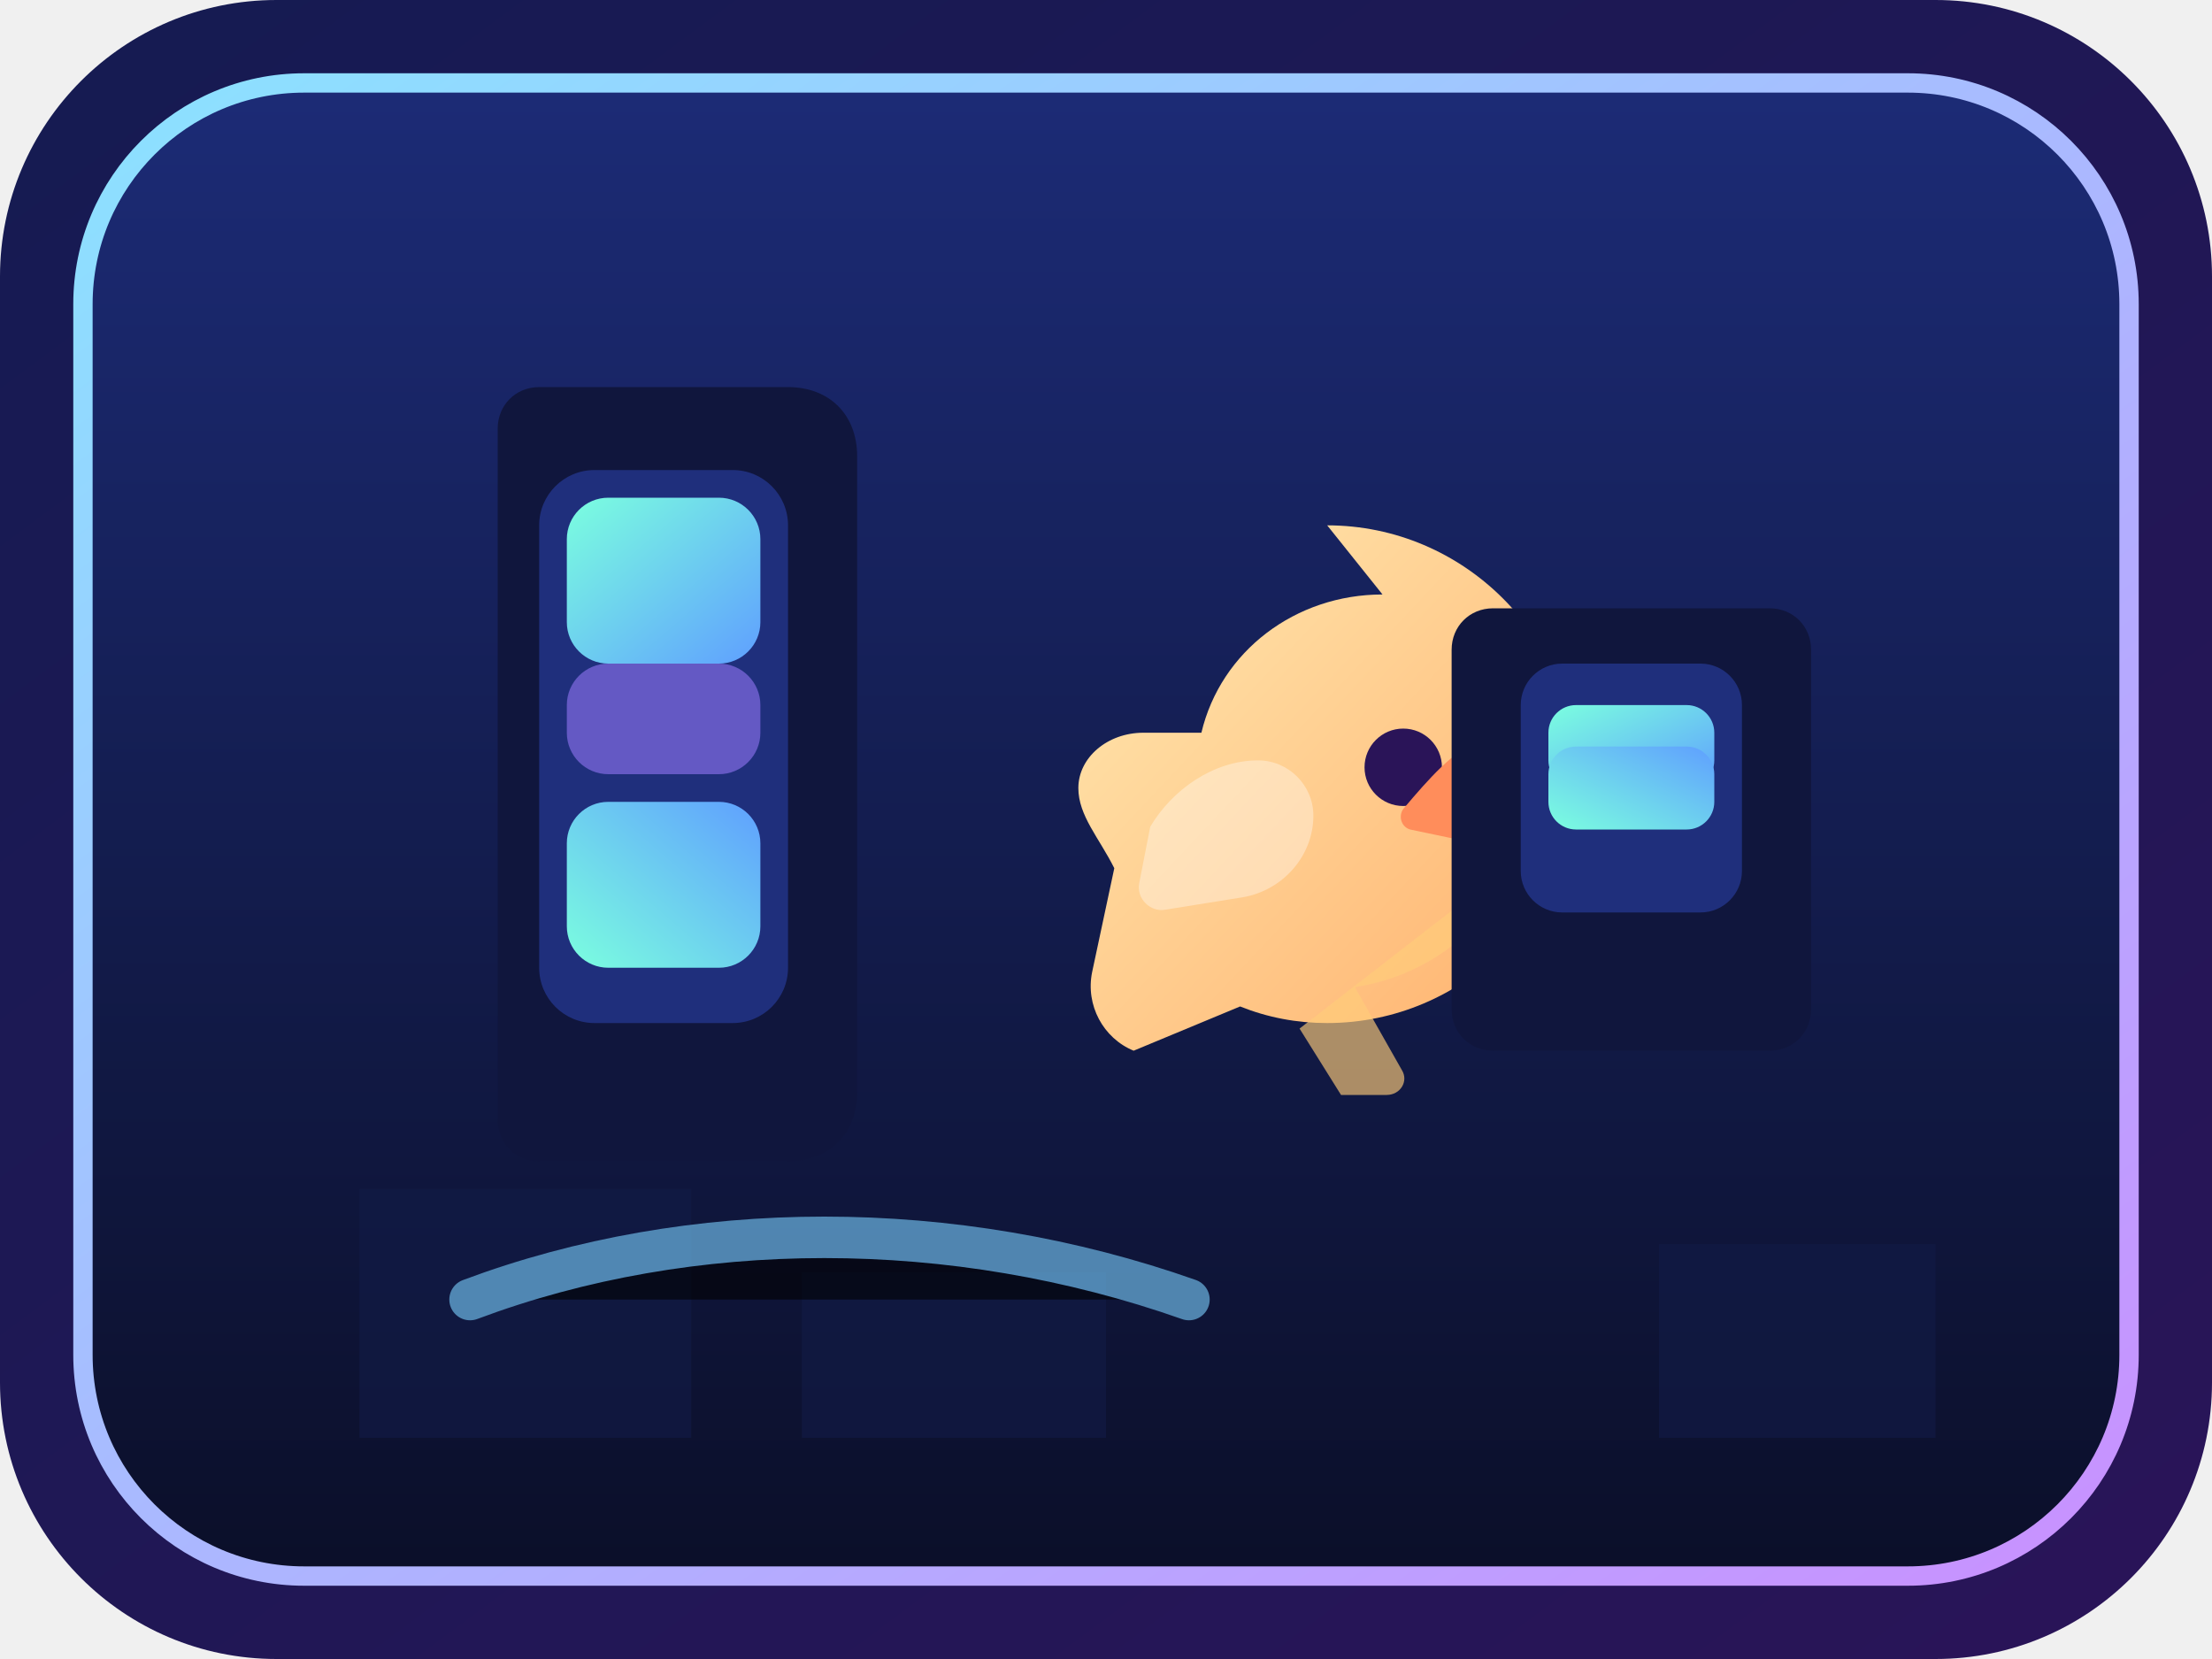
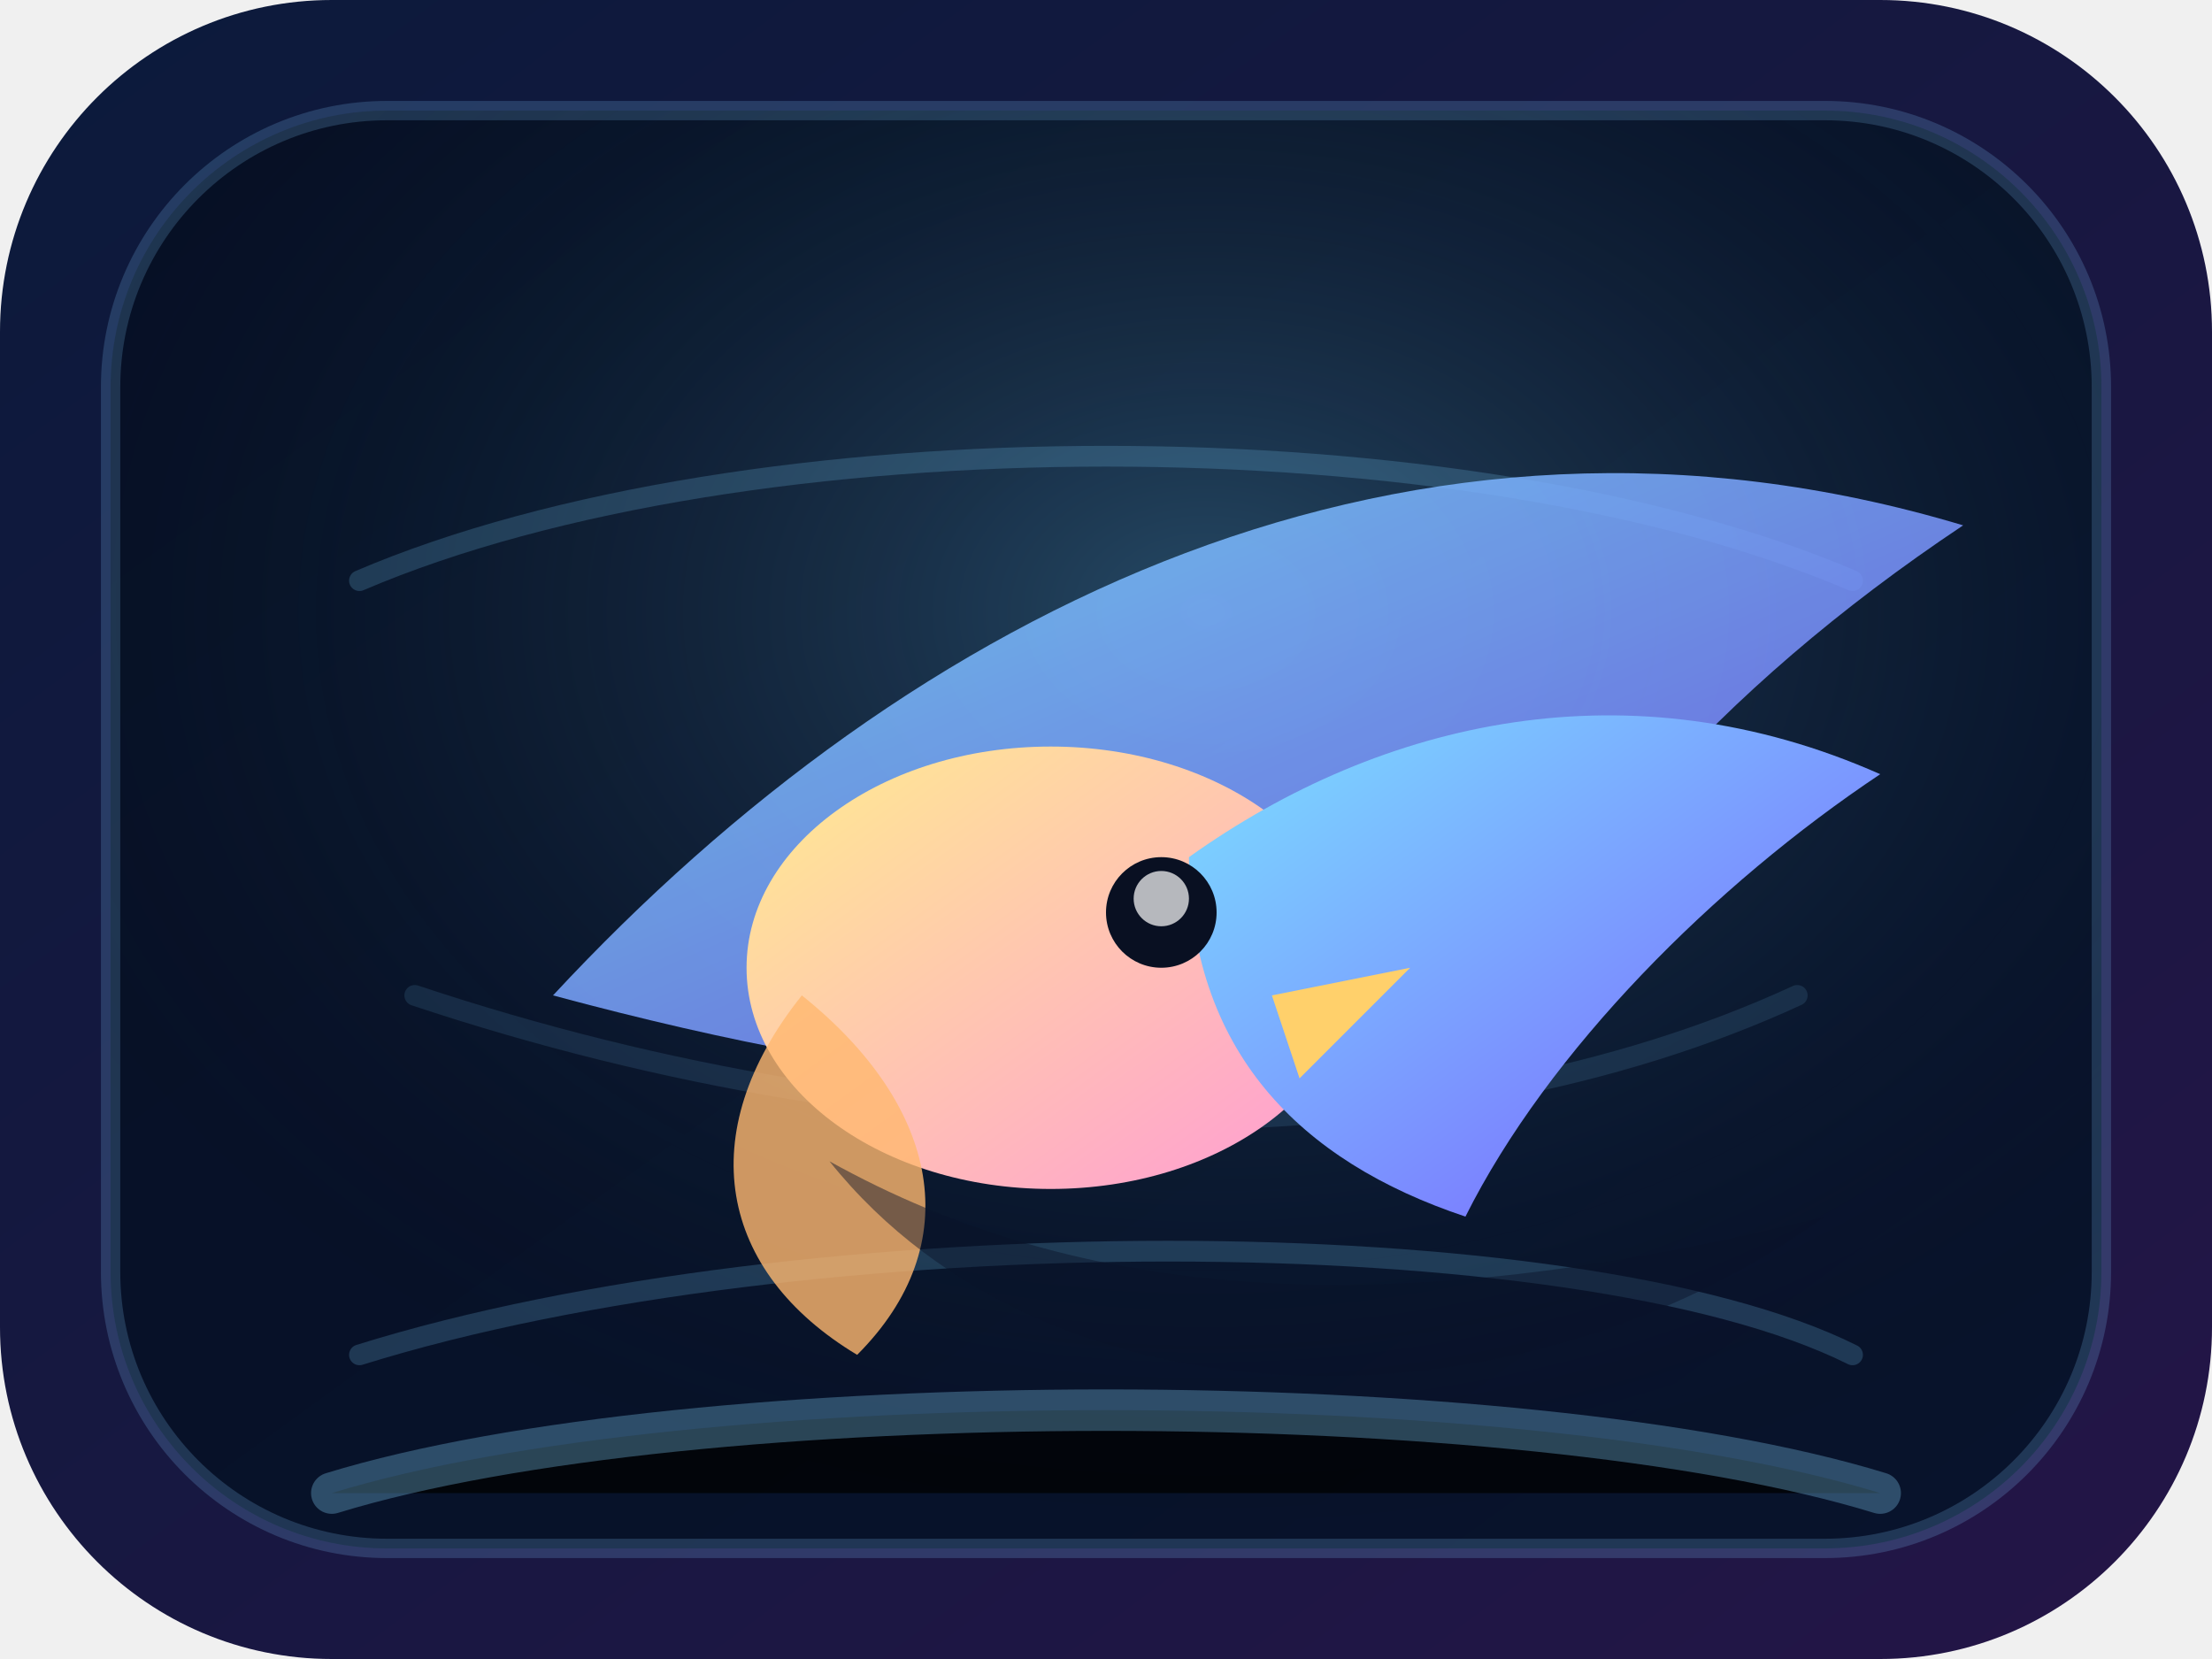
<svg xmlns="http://www.w3.org/2000/svg" width="160" height="120" viewBox="0 0 160 120">
  <defs>
-     <linearGradient id="a" x1="0" y1="0" x2="1" y2="1">
-       <stop offset="0" stop-color="#151b52" />
-       <stop offset="1" stop-color="#2a1458" />
+     <linearGradient id="bg" x1="0" y1="0" x2="1" y2="1">
+       <stop offset="0" stop-color="#0b1a3b" />
+       <stop offset="1" stop-color="#241547" />
    </linearGradient>
-     <linearGradient id="b" x1="0" y1="0" x2="1" y2="1">
-       <stop offset="0" stop-color="#8be2ff" />
-       <stop offset="1" stop-color="#c990ff" />
+     <linearGradient id="panel" x1="0" y1="0" x2="1" y2="1">
+       <stop offset="0" stop-color="#061025" />
+       <stop offset="1" stop-color="#08132c" />
    </linearGradient>
-     <radialGradient id="c" cx="0" cy="0" r="1" gradientTransform="translate(118 34) scale(28)">
-       <stop offset="0" stop-color="#ffe6ad" />
-       <stop offset="1" stop-color="#ffab63" stop-opacity="0" />
+     <radialGradient id="sky-glow" cx="0.55" cy="0.35" r="0.65">
+       <stop offset="0" stop-color="#75d7ff" stop-opacity="0.28" />
+       <stop offset="1" stop-color="transparent" />
    </radialGradient>
-     <linearGradient id="d" x1="0" y1="0" x2="0" y2="1">
-       <stop offset="0" stop-color="#1c2b76" />
-       <stop offset="1" stop-color="#0b0f29" />
+     <linearGradient id="wing" x1="0" y1="0" x2="1" y2="1">
+       <stop offset="0" stop-color="#7be0ff" />
+       <stop offset="1" stop-color="#7b5bff" />
    </linearGradient>
-     <linearGradient id="e" x1="0" y1="0" x2="1" y2="1">
-       <stop offset="0" stop-color="#7bffdf" />
-       <stop offset="1" stop-color="#5f9fff" />
-     </linearGradient>
-     <linearGradient id="f" x1="0" y1="0" x2="1" y2="1">
-       <stop offset="0" stop-color="#ffeab2" />
-       <stop offset="1" stop-color="#ffaf6b" />
+     <linearGradient id="body" x1="0" y1="0" x2="1" y2="1">
+       <stop offset="0" stop-color="#ffed8f" />
+       <stop offset="1" stop-color="#ff9ad5" />
    </linearGradient>
  </defs>
-   <rect width="160" height="120" rx="20" fill="url(#a)" />
-   <rect x="6" y="6" width="148" height="108" rx="16" fill="#091029" />
-   <rect x="6" y="6" width="148" height="108" rx="16" fill="url(#d)" />
-   <rect x="6" y="6" width="148" height="108" rx="16" fill="none" stroke="url(#b)" stroke-width="1.4" />
-   <circle cx="118" cy="34" r="28" fill="url(#c)" />
-   <g fill="#111a45" opacity=".65">
-     <path d="M26 86h24v18H26z" />
-     <path d="M120 90h20v14h-20z" />
-     <path d="M58 92h22v12H58z" />
+   <rect width="160" height="120" rx="24" fill="url(#bg)" />
+   <rect x="8" y="8" width="144" height="104" rx="20" fill="url(#panel)" stroke="rgba(133, 200, 255, 0.2)" stroke-width="1.4" />
+   <rect x="8" y="8" width="144" height="104" rx="20" fill="url(#sky-glow)" />
+   <g opacity="0.5" fill="none" stroke="rgba(123, 209, 255, 0.4)" stroke-width="1.5" stroke-linecap="round">
+     <path d="M26 42c28-12 80-12 108 0" />
+     <path d="M26 98c32-10 88-10 108 0" />
+     <path d="M30 72c36 12 74 12 100 0" opacity="0.6" />
  </g>
-   <g transform="translate(36 28)">
-     <path d="M3 0h18c3 0 5 2 5 5v46c0 3-2 5-5 5H3c-1.7 0-3-1.3-3-3V3c0-1.7 1.3-3 3-3z" fill="#10163d" />
-     <rect x="3" y="6" width="18" height="40" rx="4" fill="#1f2f7c" />
-     <rect x="5" y="8" width="14" height="12" rx="3" fill="url(#e)" />
-     <rect x="5" y="30" width="14" height="12" rx="3" fill="url(#e)" transform="scale(1 -1) translate(0 -72)" />
-     <rect x="5" y="20" width="14" height="8" rx="3" fill="#9c7bff" opacity=".55" />
+   <g transform="translate(0 -6)">
+     <path d="M40 78c26-28 62-46 102-34-18 12-30 26-36 40-22 2-40 1-66-6z" fill="url(#wing)" opacity="0.85" />
+     <ellipse cx="76" cy="76" rx="22" ry="16" fill="url(#body)" />
+     <path d="M86 68c14-10 32-14 50-6-12 8-24 20-30 32-12-4-20-12-20-26z" fill="url(#wing)" />
+     <path d="M58 78c-8 10-6 20 4 26 8-8 6-18-4-26z" fill="#ffb86f" opacity="0.8" />
+     <circle cx="84" cy="72" r="4" fill="#091022" />
+     <circle cx="84" cy="71" r="2" fill="#fff" opacity="0.7" />
+     <path d="M92 78l10-2-8 8z" fill="#ffd06b" />
+     <path d="M60 90c18 10 40 12 72 4-22 16-56 16-72-4z" fill="rgba(9, 18, 42, 0.45)" />
  </g>
-   <g transform="translate(78 38)">
-     <path d="M18 0c9.9 0 18 8.1 18 18s-8.1 18-18 18c-2.2 0-4.3-.4-6.3-1.2L4 38c-2.2-.9-3.5-3.3-3-5.7l1.6-7.5C1.5 22.6 0 21 0 19c0-2.2 2.1-4 4.7-4h4.2c1.4-5.9 6.8-10 13.1-10z" fill="url(#f)" />
-     <path d="M32 24c-2.2 5.1-6.7 8.6-12 9.4l3.4 6c.5.8-.1 1.8-1.1 1.8H19l-3-4.8" fill="#ffcc7a" opacity=".65" />
-     <circle cx="23.5" cy="17.5" r="2.8" fill="#2a1458" />
-     <path d="M31 16c1.8 0 3.5 1.4 3.7 3.2.3 2.6-2 4.6-4.5 4.1l-6.2-1.3c-.7-.2-.9-1.1-.4-1.6 1.6-1.9 3.8-4.4 5-4.4z" fill="#ff8d5b" />
-     <path d="M13 17c2.2 0 4 1.8 4 4 0 2.9-2.2 5.4-5.1 5.9l-5.6.9c-1.1.2-2.1-.8-1.9-1.9l.8-4.1C6.8 19.1 9.8 17 13 17z" fill="#fff" opacity=".35" />
+   <g stroke="rgba(135, 212, 255, 0.4)" stroke-width="3" stroke-linecap="round" opacity="0.75">
+     <path d="M24 108c26-8 86-8 112 0" />
  </g>
-   <path d="M108 44h20c1.7 0 3 1.3 3 3v26c0 1.7-1.3 3-3 3h-20c-1.7 0-3-1.3-3-3V47c0-1.7 1.3-3 3-3z" fill="#10163d" />
-   <rect x="110" y="48" width="16" height="18" rx="3" fill="#1f2f7c" />
-   <rect x="112" y="51" width="12" height="6" rx="2" fill="url(#e)" />
-   <rect x="112" y="58" width="12" height="6" rx="2" fill="url(#e)" transform="scale(1 -1) translate(0 -118)" />
-   <path d="M34 94c16-6 35-6 52 0" stroke="#7bd1ff" stroke-width="3" stroke-linecap="round" opacity=".6" />
</svg>
